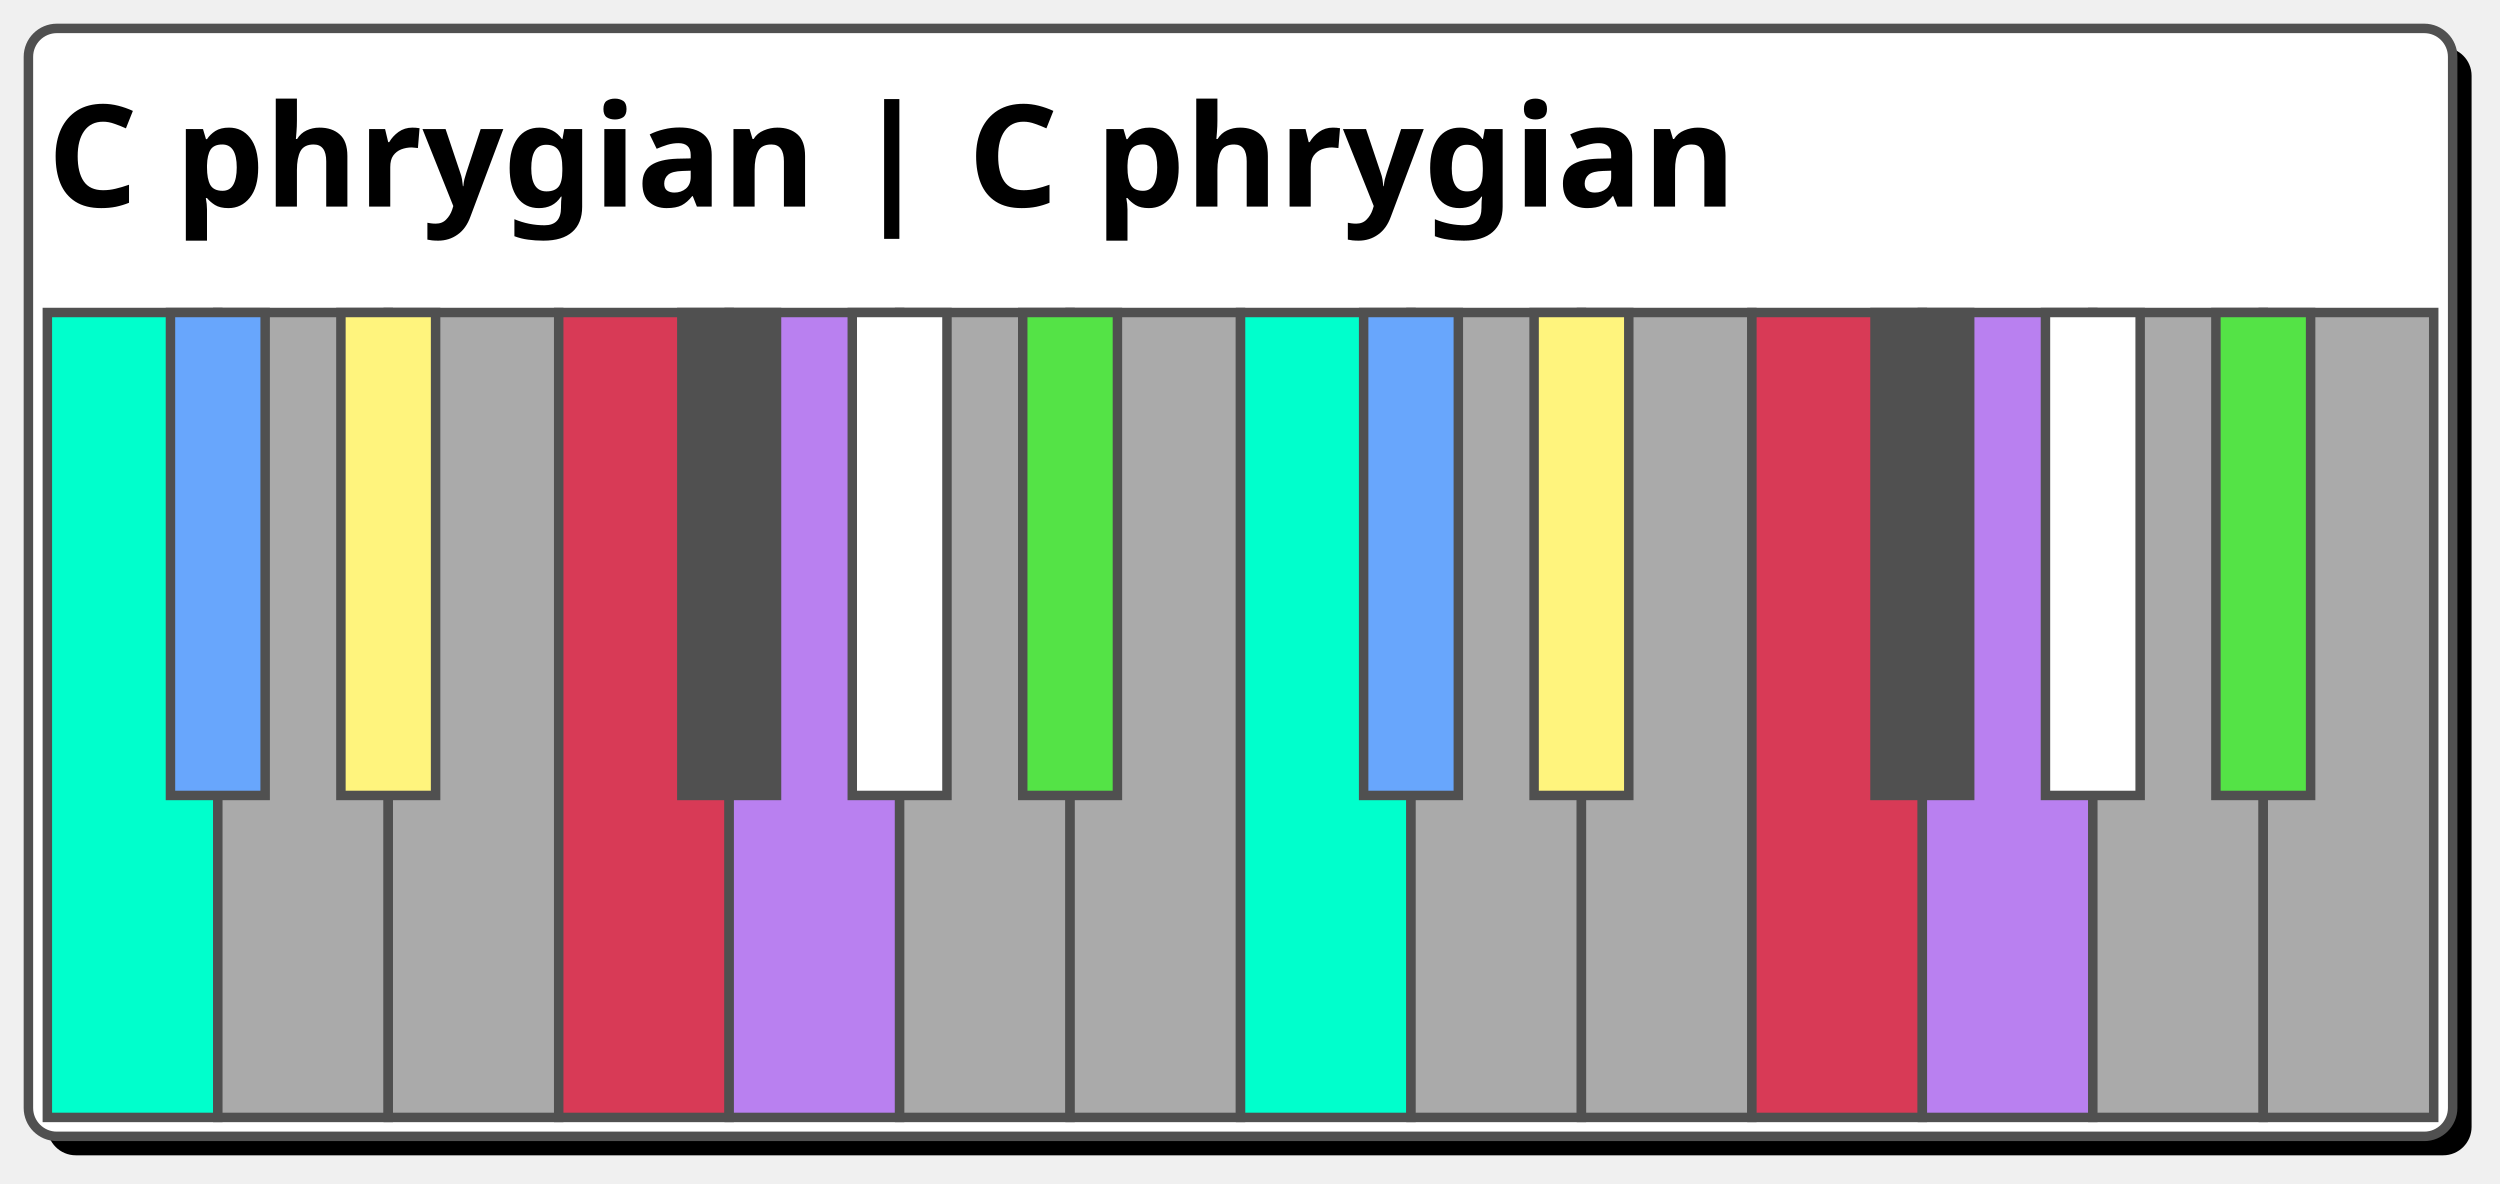
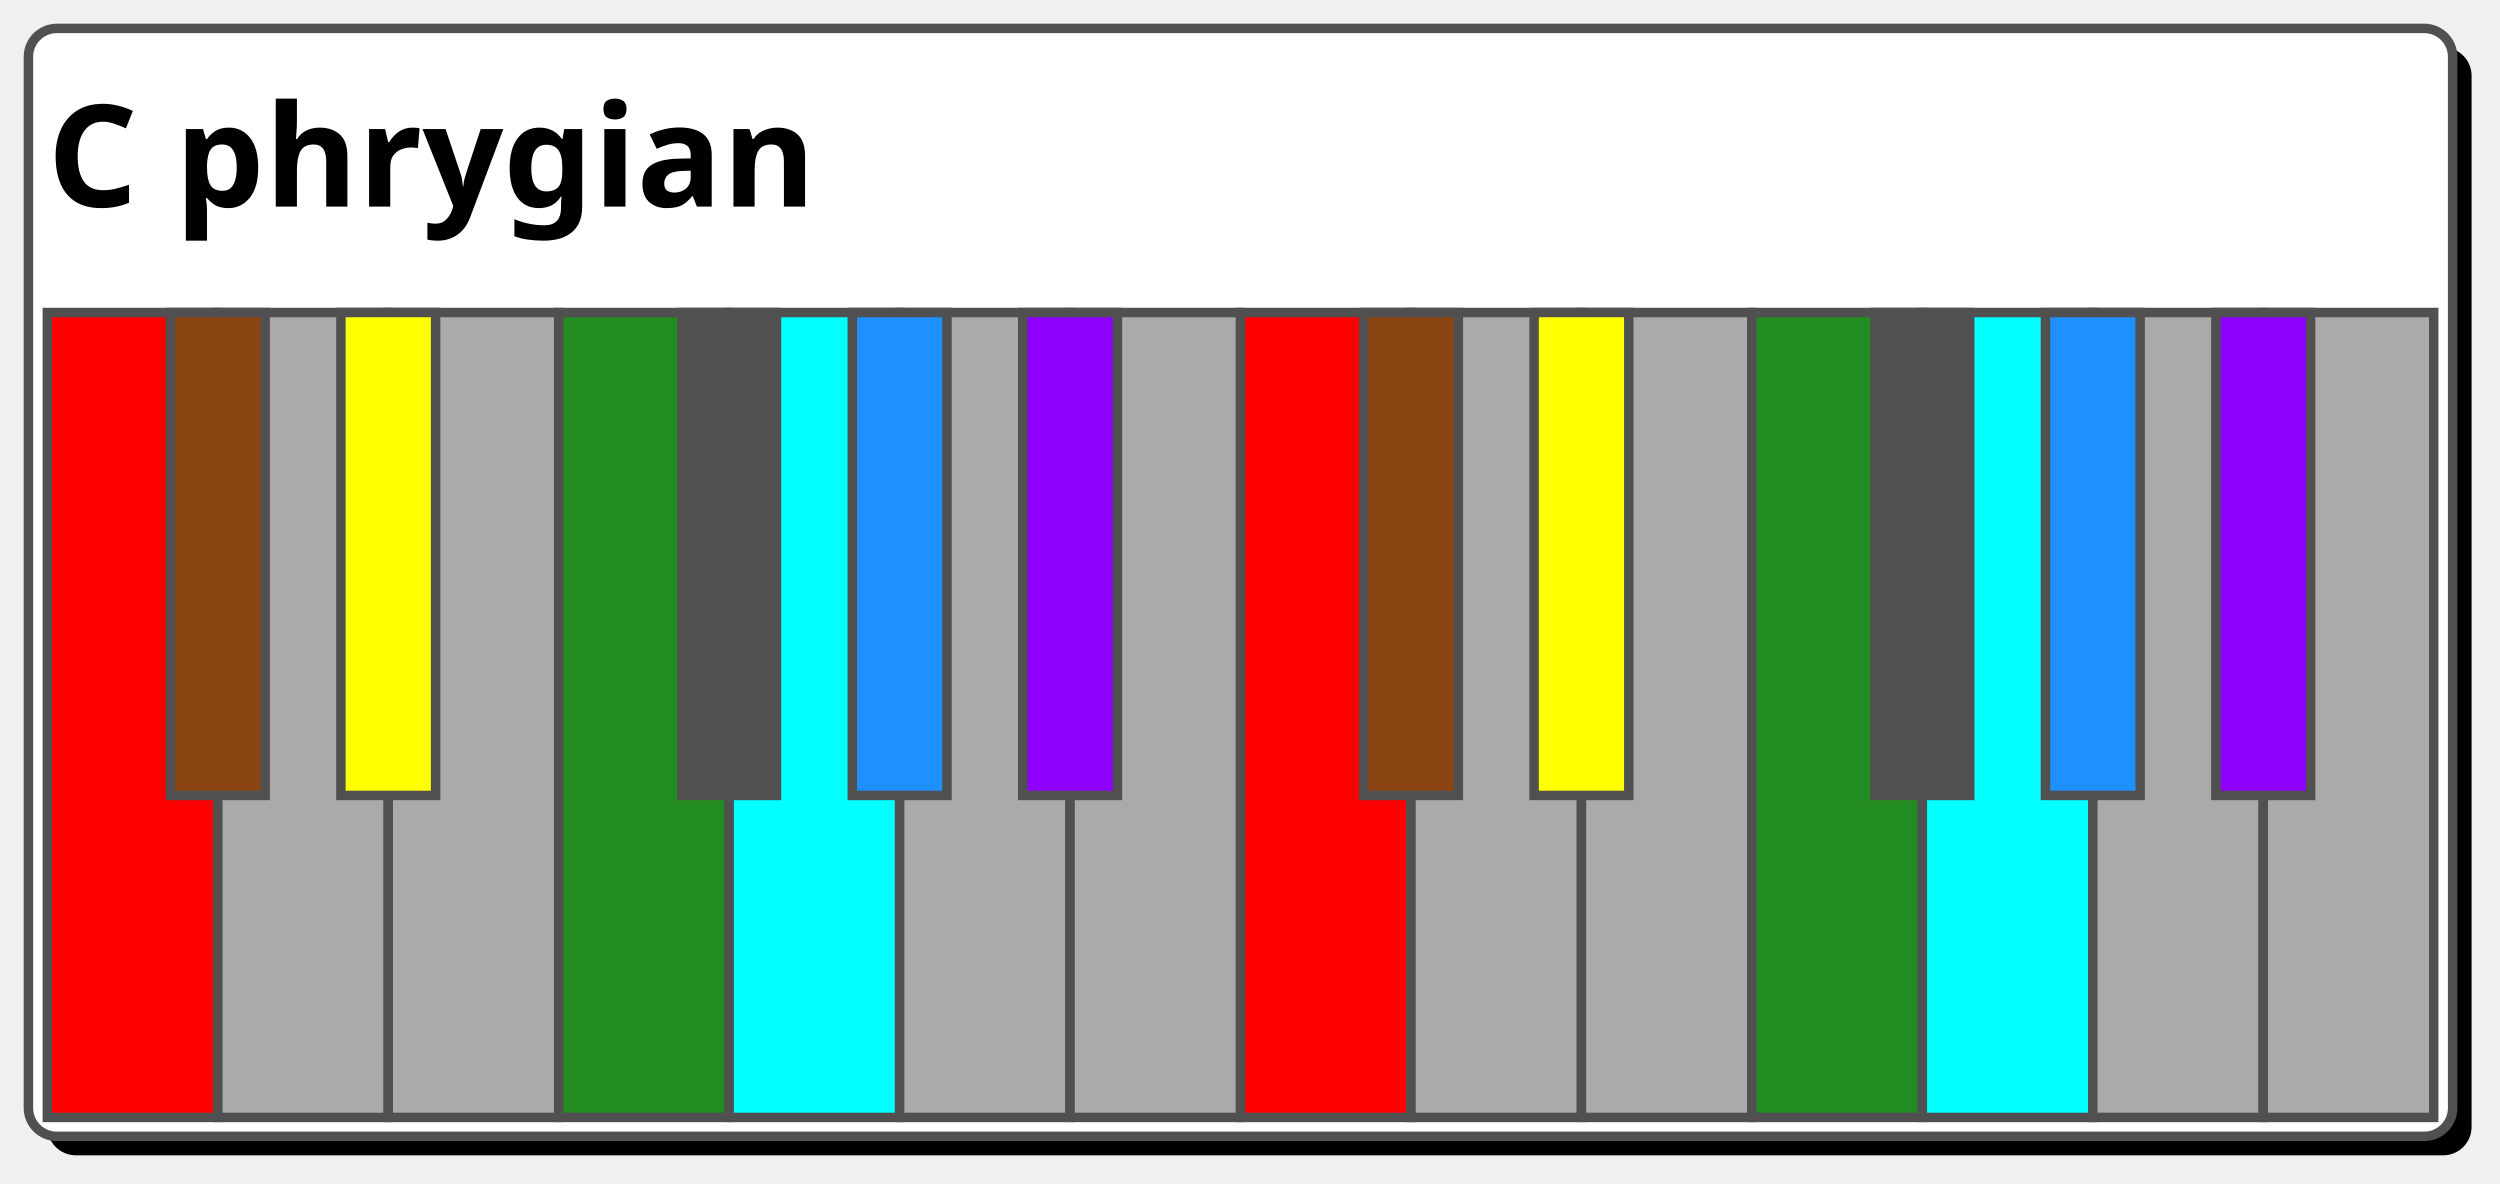
<svg xmlns="http://www.w3.org/2000/svg" width="264" height="125" class="card phrygian">
  <rect class="shadow_rect" x="5" y="5" width="256" height="117" rx="3" ry="3" fill="#000000" />
  <rect stroke="#505050" stroke-width="1" class="card_rect" x="3" y="3" width="256" height="117" rx="3" ry="3" fill="#FFFFFF" />
-   <rect stroke="#505050" stroke-width="1" class="note C0" x="5" y="33" width="18" height="85" fill="#00FFCC" />
+   <rect stroke="#505050" stroke-width="1" class="note C0" x="5" y="33" width="18" height="85" fill="#FF0000" />
  <rect stroke="#505050" stroke-width="1" class="note D0" x="23" y="33" width="18" height="85" fill="#AAAAAA" />
  <rect stroke="#505050" stroke-width="1" class="note E0" x="41" y="33" width="18" height="85" fill="#AAAAAA" />
-   <rect stroke="#505050" stroke-width="1" class="note F0" x="59" y="33" width="18" height="85" fill="#D83A56" />
-   <rect stroke="#505050" stroke-width="1" class="note G0" x="77" y="33" width="18" height="85" fill="#B980F0" />
+   <rect stroke="#505050" stroke-width="1" class="note F0" x="59" y="33" width="18" height="85" fill="#228B22" />
+   <rect stroke="#505050" stroke-width="1" class="note G0" x="77" y="33" width="18" height="85" fill="#00FFFF" />
  <rect stroke="#505050" stroke-width="1" class="note A0" x="95" y="33" width="18" height="85" fill="#AAAAAA" />
  <rect stroke="#505050" stroke-width="1" class="note B0" x="113" y="33" width="18" height="85" fill="#AAAAAA" />
-   <rect stroke="#505050" stroke-width="1" class="note C1" x="131" y="33" width="18" height="85" fill="#00FFCC" />
+   <rect stroke="#505050" stroke-width="1" class="note C1" x="131" y="33" width="18" height="85" fill="#FF0000" />
  <rect stroke="#505050" stroke-width="1" class="note D1" x="149" y="33" width="18" height="85" fill="#AAAAAA" />
  <rect stroke="#505050" stroke-width="1" class="note E1" x="167" y="33" width="18" height="85" fill="#AAAAAA" />
-   <rect stroke="#505050" stroke-width="1" class="note F1" x="185" y="33" width="18" height="85" fill="#D83A56" />
-   <rect stroke="#505050" stroke-width="1" class="note G1" x="203" y="33" width="18" height="85" fill="#B980F0" />
+   <rect stroke="#505050" stroke-width="1" class="note F1" x="185" y="33" width="18" height="85" fill="#228B22" />
+   <rect stroke="#505050" stroke-width="1" class="note G1" x="203" y="33" width="18" height="85" fill="#00FFFF" />
  <rect stroke="#505050" stroke-width="1" class="note A1" x="221" y="33" width="18" height="85" fill="#AAAAAA" />
  <rect stroke="#505050" stroke-width="1" class="note B1" x="239" y="33" width="18" height="85" fill="#AAAAAA" />
-   <rect stroke="#505050" stroke-width="1" class="note d0" x="18" y="33" width="10" height="51" fill="#68A6FC" />
-   <rect stroke="#505050" stroke-width="1" class="note e0" x="36" y="33" width="10" height="51" fill="#FFF47D" />
+   <rect stroke="#505050" stroke-width="1" class="note d0" x="18" y="33" width="10" height="51" fill="#8B4513" />
+   <rect stroke="#505050" stroke-width="1" class="note e0" x="36" y="33" width="10" height="51" fill="#FFFF00" />
  <rect stroke="#505050" stroke-width="1" class="note f0" x="72" y="33" width="10" height="51" fill="#505050" />
-   <rect stroke="#505050" stroke-width="1" class="note a0" x="90" y="33" width="10" height="51" fill="#FFFFFF" />
-   <rect stroke="#505050" stroke-width="1" class="note b0" x="108" y="33" width="10" height="51" fill="#54E346" />
-   <rect stroke="#505050" stroke-width="1" class="note d1" x="144" y="33" width="10" height="51" fill="#68A6FC" />
-   <rect stroke="#505050" stroke-width="1" class="note e1" x="162" y="33" width="10" height="51" fill="#FFF47D" />
+   <rect stroke="#505050" stroke-width="1" class="note a0" x="90" y="33" width="10" height="51" fill="#1E90FF" />
+   <rect stroke="#505050" stroke-width="1" class="note b0" x="108" y="33" width="10" height="51" fill="#8C00FC" />
+   <rect stroke="#505050" stroke-width="1" class="note d1" x="144" y="33" width="10" height="51" fill="#8B4513" />
+   <rect stroke="#505050" stroke-width="1" class="note e1" x="162" y="33" width="10" height="51" fill="#FFFF00" />
  <rect stroke="#505050" stroke-width="1" class="note f1" x="198" y="33" width="10" height="51" fill="#505050" />
-   <rect stroke="#505050" stroke-width="1" class="note a1" x="216" y="33" width="10" height="51" fill="#FFFFFF" />
-   <rect stroke="#505050" stroke-width="1" class="note b1" x="234" y="33" width="10" height="51" fill="#54E346" />
-   <text dominant-baseline="central" font-family="sans-serif" font-size="15" font-weight="bold" fill="#000000" x="5" y="16">C phrygian | C phrygian</text>
+   <rect stroke="#505050" stroke-width="1" class="note a1" x="216" y="33" width="10" height="51" fill="#1E90FF" />
+   <rect stroke="#505050" stroke-width="1" class="note b1" x="234" y="33" width="10" height="51" fill="#8C00FC" />
+   <text dominant-baseline="central" font-family="sans-serif" font-size="15" font-weight="bold" fill="#000000" x="5" y="16">C phrygian</text>
</svg>
